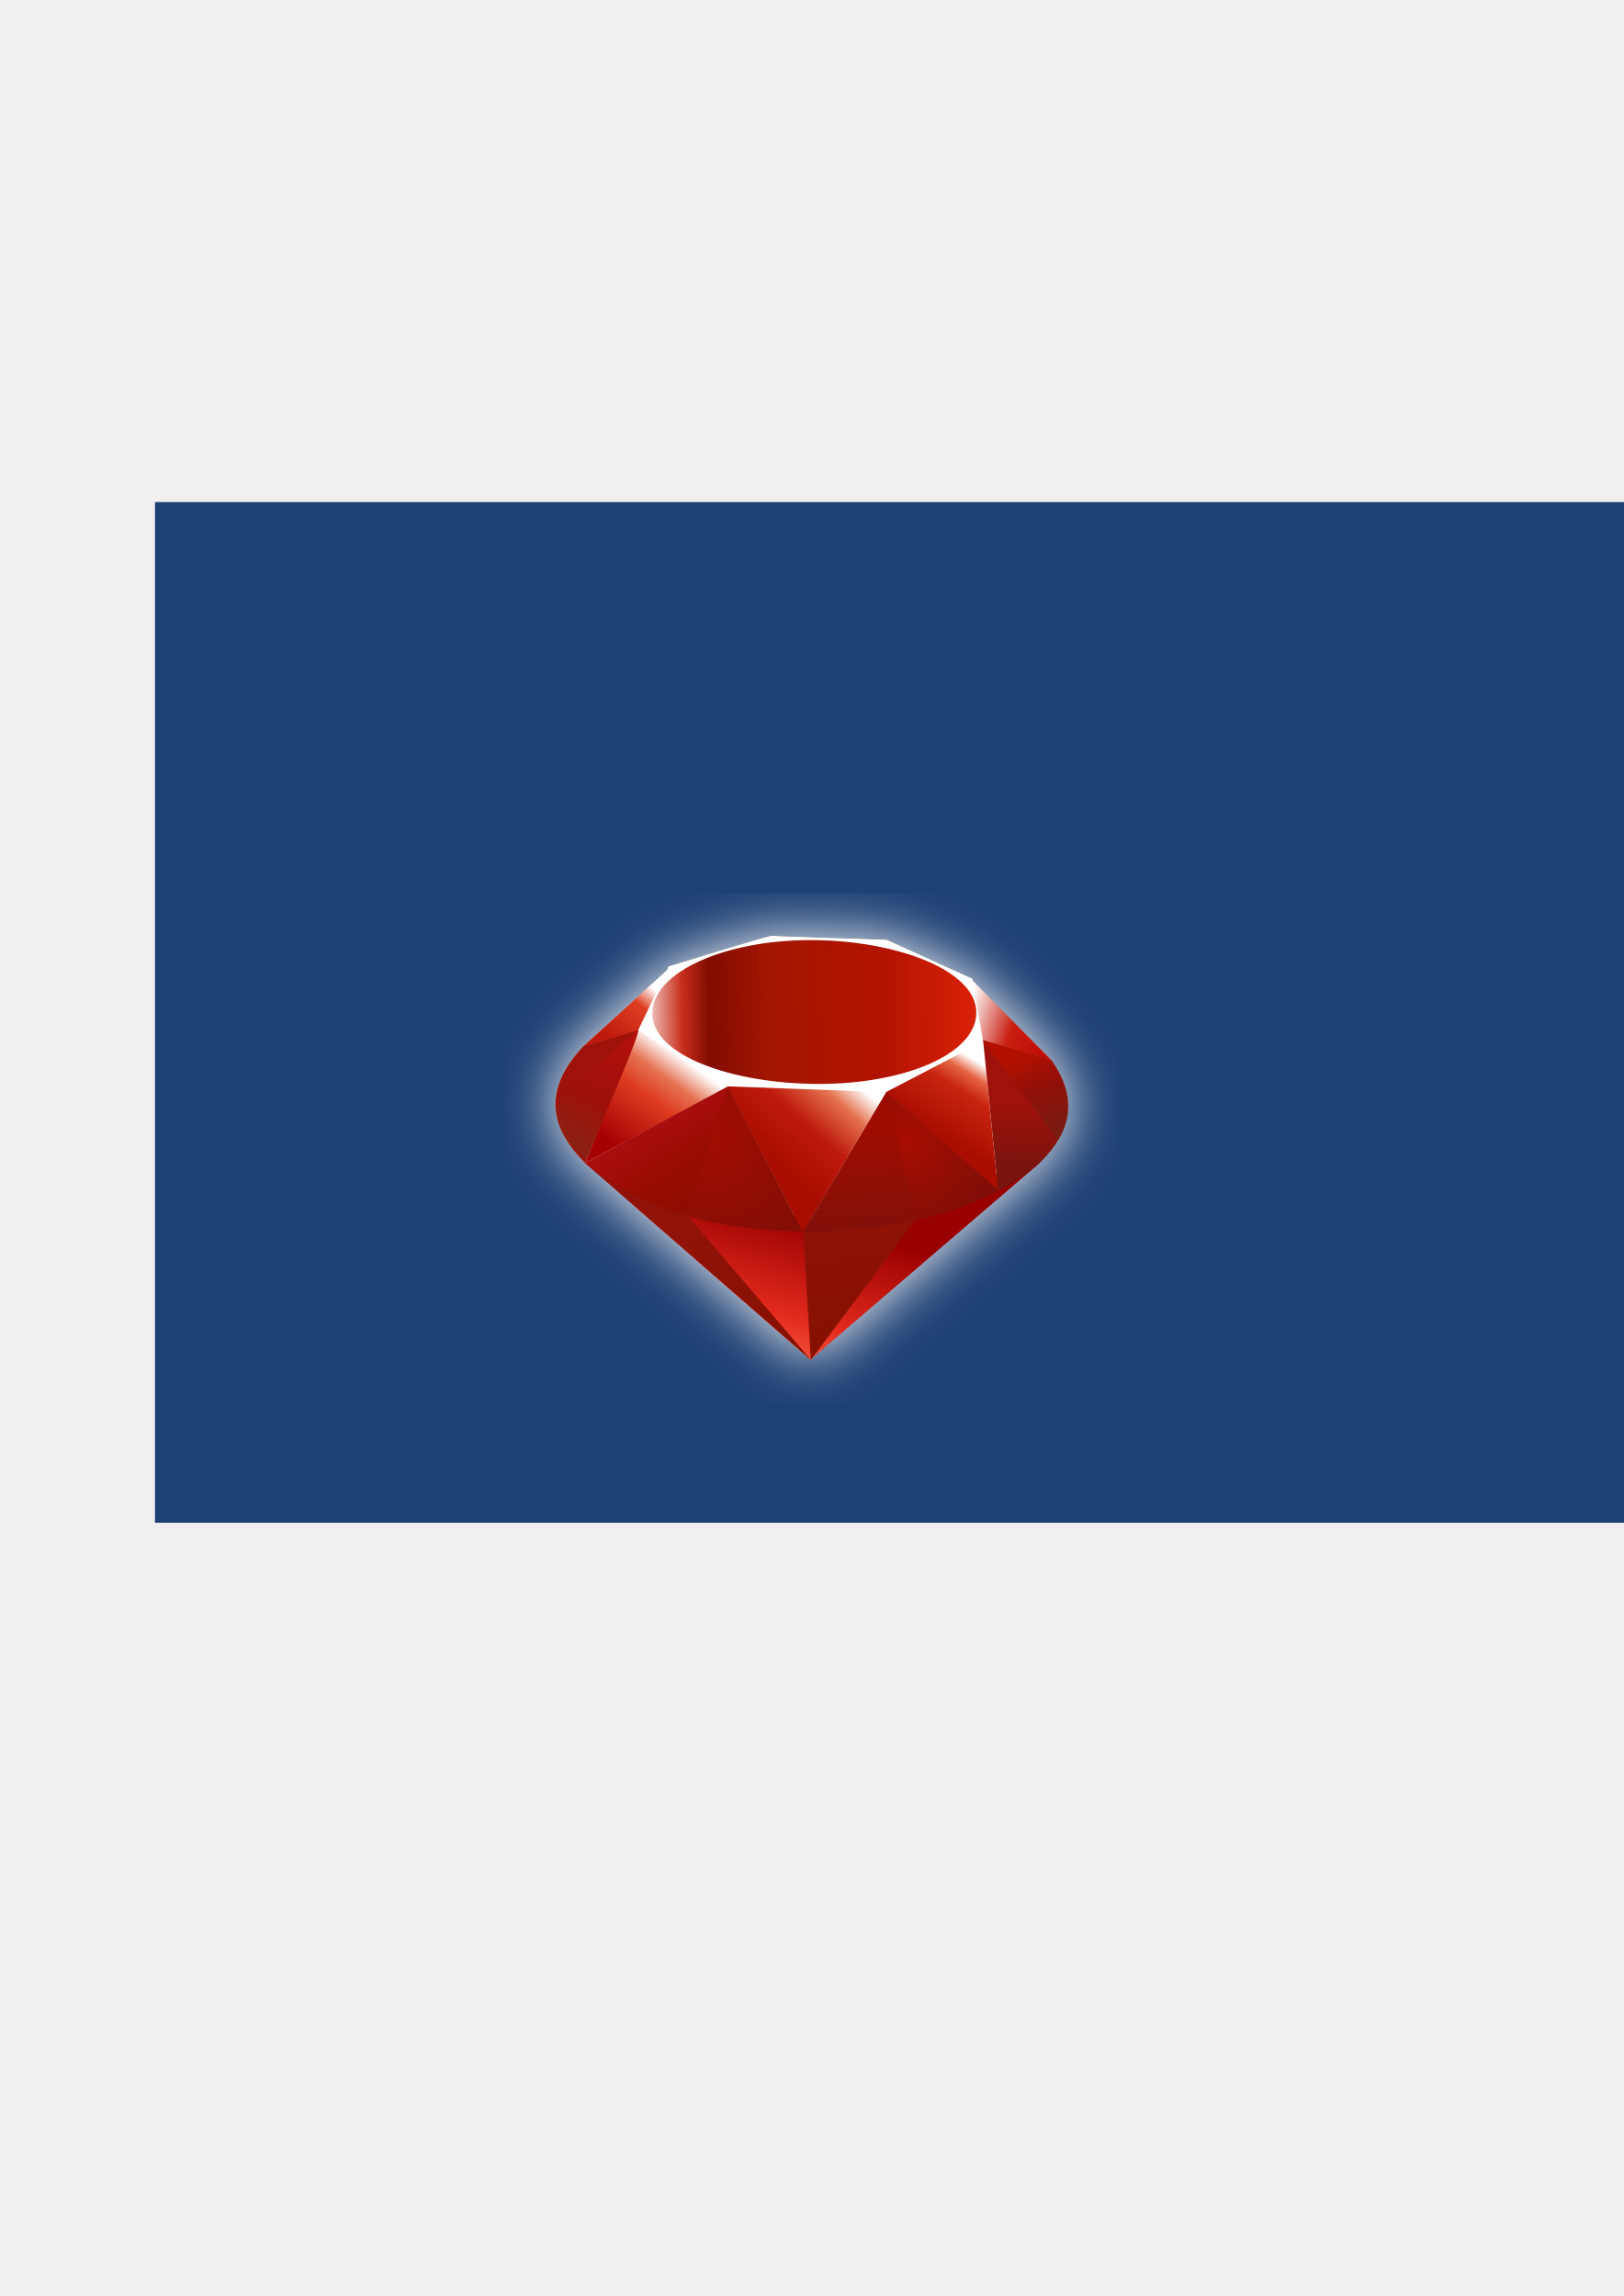
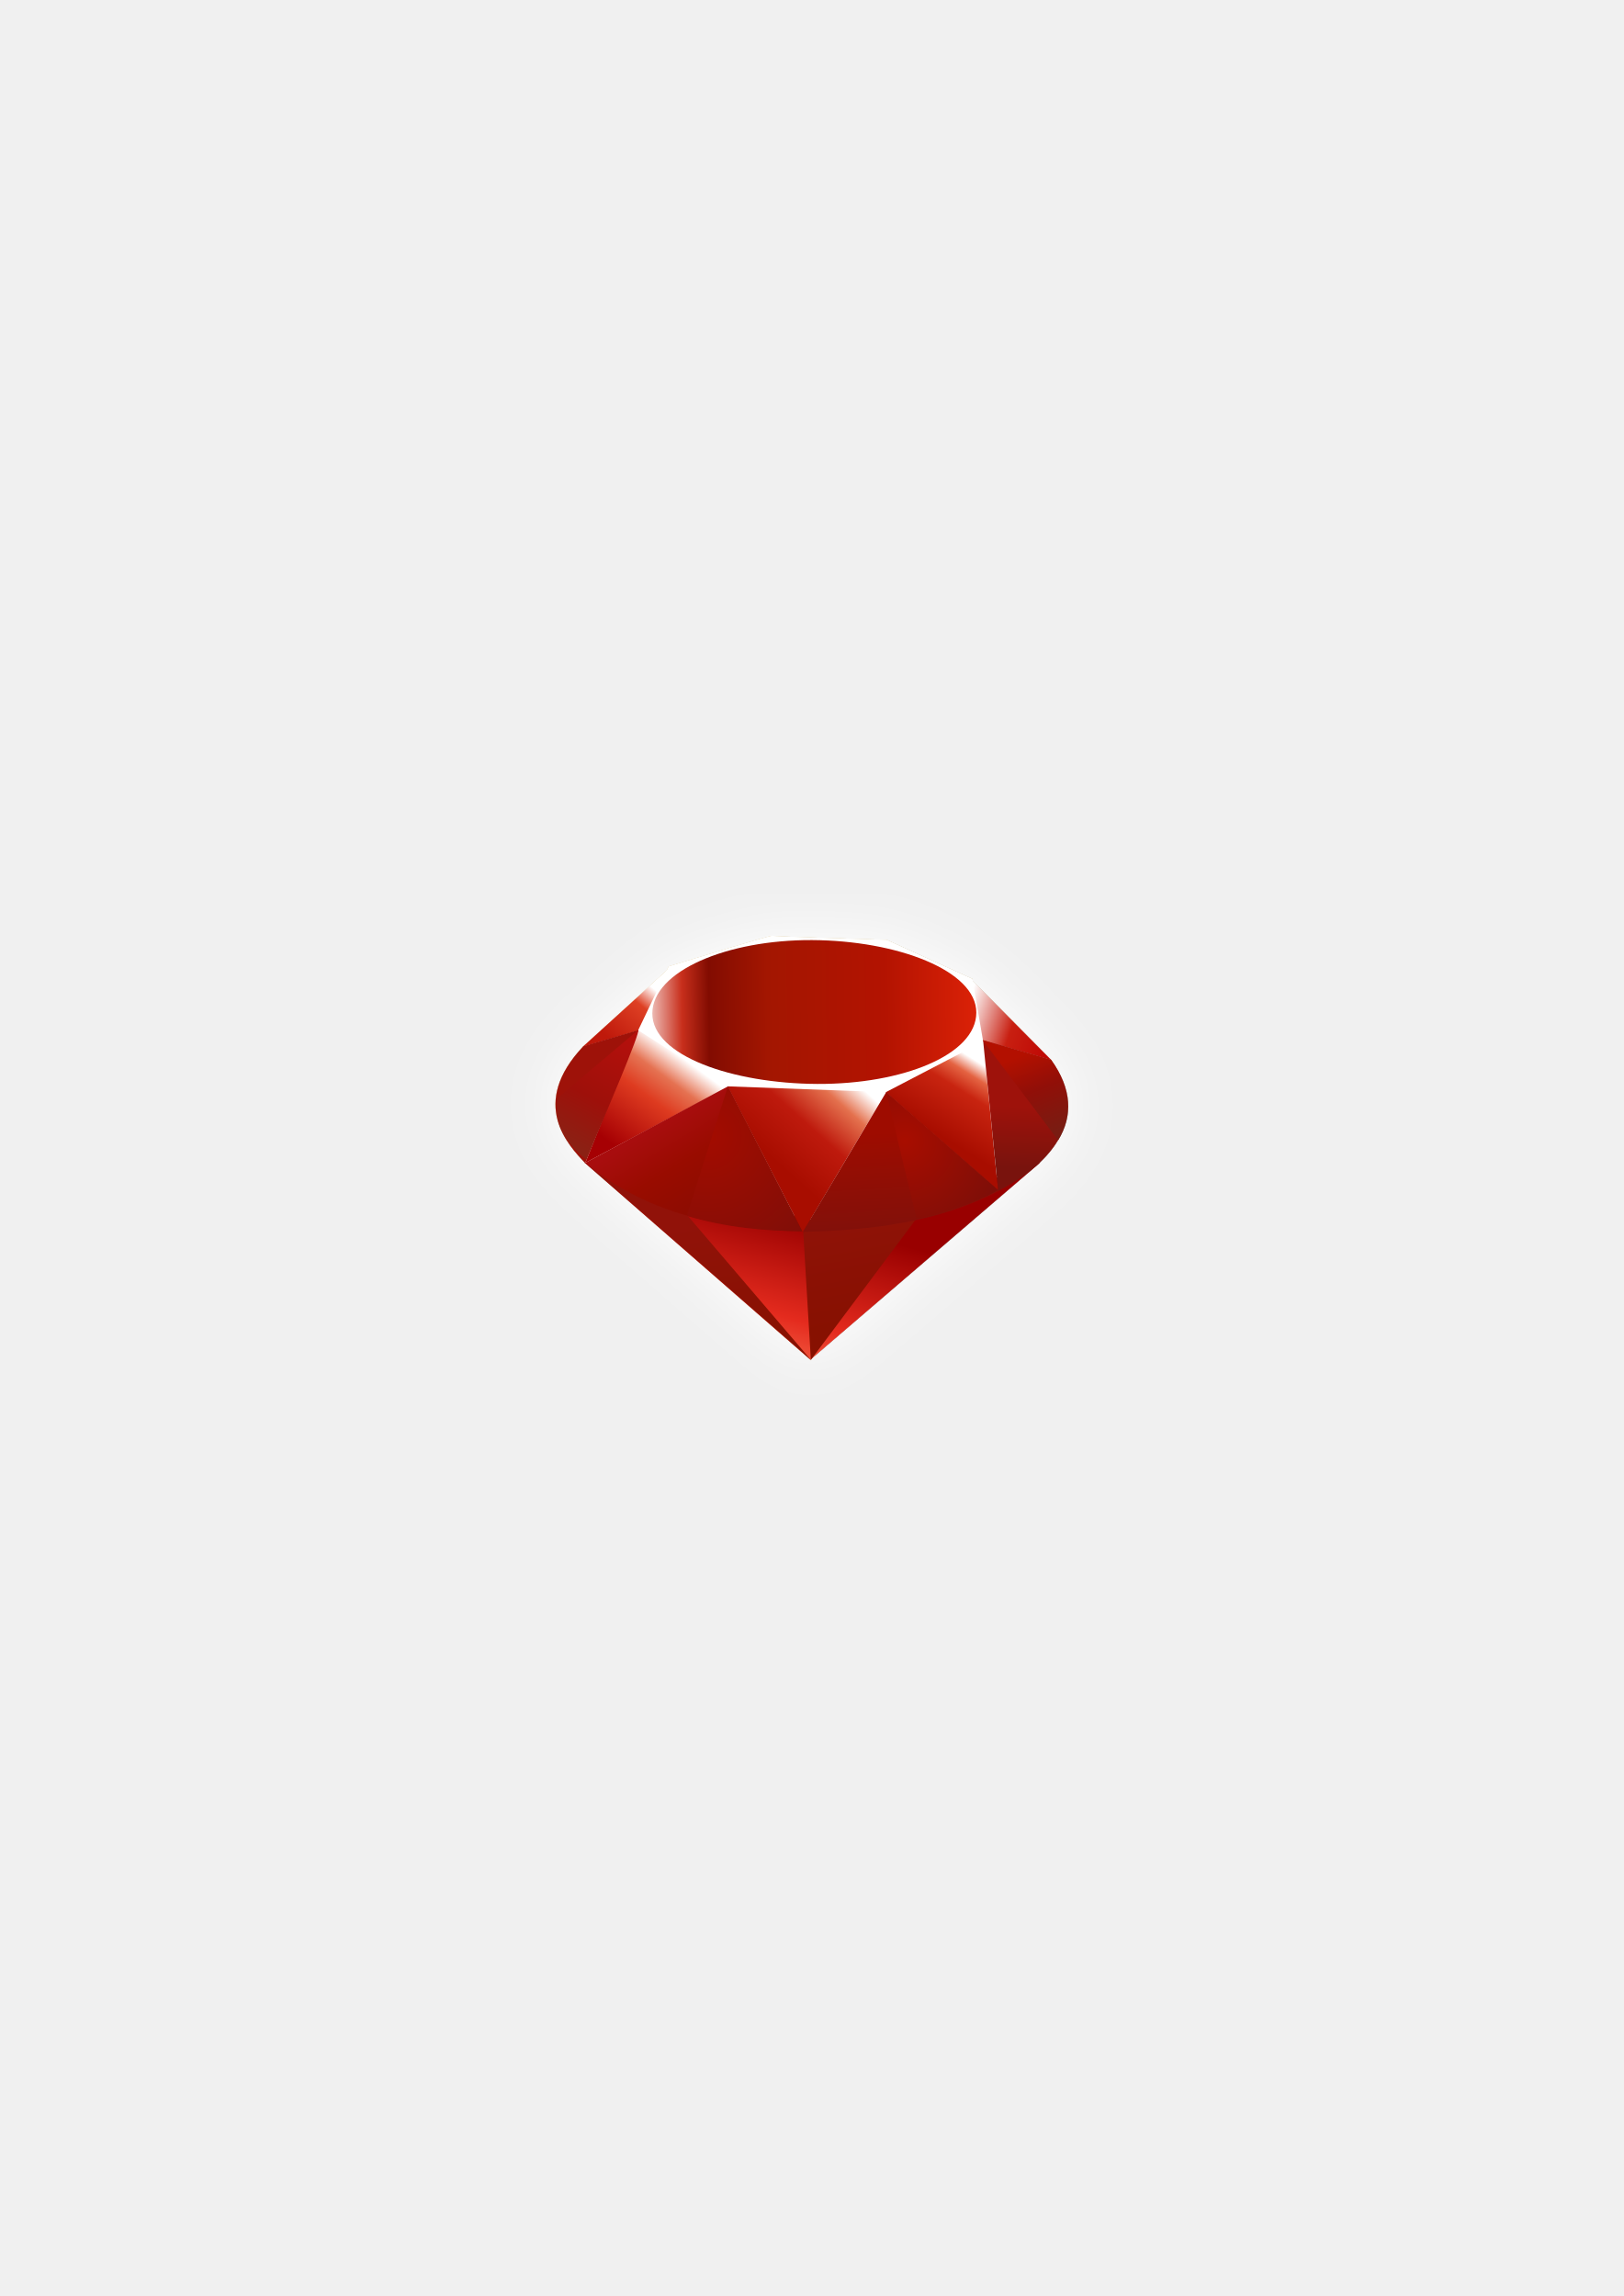
<svg xmlns="http://www.w3.org/2000/svg" xmlns:xlink="http://www.w3.org/1999/xlink" width="210mm" height="297mm" viewBox="0 0 210 297" version="1.1" id="svg8">
  <defs id="defs2">
    <linearGradient id="XMLID_17_-9" gradientUnits="userSpaceOnUse" x1="174.074" y1="215.549" x2="132.276" y2="141.753">
      <stop offset="0" style="stop-color:#FB7655" id="stop3272-4" />
      <stop offset="0" style="stop-color:#FB7655" id="stop3274-5" />
      <stop offset="0.41" style="stop-color:#E42B1E" id="stop3276-1" />
      <stop offset="0.99" style="stop-color:#990000" id="stop3278-0" />
      <stop offset="1" style="stop-color:#990000" id="stop3280-3" />
    </linearGradient>
    <linearGradient id="XMLID_18_-7" gradientUnits="userSpaceOnUse" x1="194.895" y1="153.558" x2="141.028" y2="117.409">
      <stop offset="0" style="stop-color:#871101" id="stop3285-8" />
      <stop offset="0" style="stop-color:#871101" id="stop3287-8" />
      <stop offset="0.99" style="stop-color:#911209" id="stop3289-6" />
      <stop offset="1" style="stop-color:#911209" id="stop3291-0" />
    </linearGradient>
    <linearGradient id="XMLID_19_-4" gradientUnits="userSpaceOnUse" x1="151.795" y1="217.785" x2="97.93" y2="181.638">
      <stop offset="0" style="stop-color:#871101" id="stop3296-6" />
      <stop offset="0" style="stop-color:#871101" id="stop3298-7" />
      <stop offset="0.99" style="stop-color:#911209" id="stop3300-6" />
      <stop offset="1" style="stop-color:#911209" id="stop3302-0" />
    </linearGradient>
    <linearGradient id="XMLID_20_-9" gradientUnits="userSpaceOnUse" x1="38.696" y1="127.391" x2="47.047" y2="181.661">
      <stop offset="0" style="stop-color:#FFFFFF" id="stop3307-7" />
      <stop offset="0" style="stop-color:#FFFFFF" id="stop3309-5" />
      <stop offset="0.23" style="stop-color:#E57252" id="stop3311-9" />
      <stop offset="0.46" style="stop-color:#DE3B20" id="stop3313-7" />
      <stop offset="0.99" style="stop-color:#A60003" id="stop3315-8" />
      <stop offset="1" style="stop-color:#A60003" id="stop3317-5" />
    </linearGradient>
    <linearGradient id="XMLID_21_-3" gradientUnits="userSpaceOnUse" x1="96.133" y1="76.715" x2="99.21" y2="132.102">
      <stop offset="0" style="stop-color:#FFFFFF" id="stop3322-3" />
      <stop offset="0" style="stop-color:#FFFFFF" id="stop3324-8" />
      <stop offset="0.23" style="stop-color:#E4714E" id="stop3326-3" />
      <stop offset="0.56" style="stop-color:#BE1A0D" id="stop3328-7" />
      <stop offset="0.99" style="stop-color:#A80D00" id="stop3330-9" />
      <stop offset="1" style="stop-color:#A80D00" id="stop3332-3" />
    </linearGradient>
    <linearGradient id="XMLID_22_-7" gradientUnits="userSpaceOnUse" x1="147.103" y1="25.521" x2="156.314" y2="65.216">
      <stop offset="0" style="stop-color:#FFFFFF" id="stop3337-8" />
      <stop offset="0" style="stop-color:#FFFFFF" id="stop3339-7" />
      <stop offset="0.18" style="stop-color:#E46342" id="stop3341-4" />
      <stop offset="0.4" style="stop-color:#C82410" id="stop3343-1" />
      <stop offset="0.99" style="stop-color:#A80D00" id="stop3345-9" />
      <stop offset="1" style="stop-color:#A80D00" id="stop3347-0" />
    </linearGradient>
    <linearGradient id="XMLID_23_-9" gradientUnits="userSpaceOnUse" x1="118.976" y1="11.541" x2="158.669" y2="-8.305">
      <stop offset="0" style="stop-color:#FFFFFF" id="stop3352-8" />
      <stop offset="0" style="stop-color:#FFFFFF" id="stop3354-8" />
      <stop offset="0.54" style="stop-color:#C81F11" id="stop3356-5" />
      <stop offset="0.99" style="stop-color:#BF0905" id="stop3358-8" />
      <stop offset="1" style="stop-color:#BF0905" id="stop3360-4" />
    </linearGradient>
    <linearGradient id="XMLID_24_-3" gradientUnits="userSpaceOnUse" x1="3.903" y1="113.555" x2="7.17" y2="146.263">
      <stop offset="0" style="stop-color:#FFFFFF" id="stop3365-7" />
      <stop offset="0" style="stop-color:#FFFFFF" id="stop3367-1" />
      <stop offset="0.31" style="stop-color:#DE4024" id="stop3369-3" />
      <stop offset="0.99" style="stop-color:#BF190B" id="stop3371-8" />
      <stop offset="1" style="stop-color:#BF190B" id="stop3373-0" />
    </linearGradient>
    <linearGradient id="XMLID_25_-9" gradientUnits="userSpaceOnUse" x1="-18.556" y1="155.105" x2="135.015" y2="-2.809">
      <stop offset="0" style="stop-color:#BD0012" id="stop3380-7" />
      <stop offset="0" style="stop-color:#BD0012" id="stop3382-9" />
      <stop offset="0.07" style="stop-color:#FFFFFF" id="stop3384-9" />
      <stop offset="0.17" style="stop-color:#FFFFFF" id="stop3386-3" />
      <stop offset="0.27" style="stop-color:#C82F1C" id="stop3388-2" />
      <stop offset="0.33" style="stop-color:#820C01" id="stop3390-4" />
      <stop offset="0.46" style="stop-color:#A31601" id="stop3392-3" />
      <stop offset="0.72" style="stop-color:#B31301" id="stop3394-7" />
      <stop offset="0.99" style="stop-color:#E82609" id="stop3396-1" />
      <stop offset="1" style="stop-color:#E82609" id="stop3398-2" />
    </linearGradient>
    <linearGradient id="XMLID_26_-2" gradientUnits="userSpaceOnUse" x1="99.075" y1="171.033" x2="52.818" y2="159.617">
      <stop offset="0" style="stop-color:#8C0C01" id="stop3403-0" />
      <stop offset="0" style="stop-color:#8C0C01" id="stop3405-2" />
      <stop offset="0.54" style="stop-color:#990C00" id="stop3407-1" />
      <stop offset="0.99" style="stop-color:#A80D0E" id="stop3409-7" />
      <stop offset="1" style="stop-color:#A80D0E" id="stop3411-5" />
    </linearGradient>
    <linearGradient id="XMLID_27_-1" gradientUnits="userSpaceOnUse" x1="178.526" y1="115.515" x2="137.433" y2="78.684">
      <stop offset="0" style="stop-color:#7E110B" id="stop3416-7" />
      <stop offset="0" style="stop-color:#7E110B" id="stop3418-4" />
      <stop offset="0.99" style="stop-color:#9E0C00" id="stop3420-1" />
      <stop offset="1" style="stop-color:#9E0C00" id="stop3422-7" />
    </linearGradient>
    <linearGradient id="XMLID_28_-1" gradientUnits="userSpaceOnUse" x1="193.624" y1="47.937" x2="173.154" y2="26.054">
      <stop offset="0" style="stop-color:#79130D" id="stop3427-1" />
      <stop offset="0" style="stop-color:#79130D" id="stop3429-1" />
      <stop offset="0.99" style="stop-color:#9E120B" id="stop3431-7" />
      <stop offset="1" style="stop-color:#9E120B" id="stop3433-0" />
    </linearGradient>
    <radialGradient id="XMLID_29_-4" cx="143.832" cy="79.388" r="50.358" gradientUnits="userSpaceOnUse">
      <stop offset="0" style="stop-color:#A80D00" id="stop3440-0" />
      <stop offset="0" style="stop-color:#A80D00" id="stop3442-8" />
      <stop offset="0.99" style="stop-color:#7E0E08" id="stop3444-5" />
      <stop offset="1" style="stop-color:#7E0E08" id="stop3446-1" />
    </radialGradient>
    <radialGradient id="XMLID_30_-6" cx="74.092" cy="145.751" r="66.944" gradientUnits="userSpaceOnUse">
      <stop offset="0" style="stop-color:#A30C00" id="stop3451-6" />
      <stop offset="0" style="stop-color:#A30C00" id="stop3453-2" />
      <stop offset="0.99" style="stop-color:#800E08" id="stop3455-1" />
      <stop offset="1" style="stop-color:#800E08" id="stop3457-9" />
    </radialGradient>
    <linearGradient id="XMLID_31_-6" gradientUnits="userSpaceOnUse" x1="26.67" y1="197.336" x2="9.989" y2="140.742">
      <stop offset="0" style="stop-color:#8B2114" id="stop3462-4" />
      <stop offset="0" style="stop-color:#8B2114" id="stop3464-8" />
      <stop offset="0.43" style="stop-color:#9E100A" id="stop3466-0" />
      <stop offset="0.99" style="stop-color:#B3100C" id="stop3468-8" />
      <stop offset="1" style="stop-color:#B3100C" id="stop3470-1" />
    </linearGradient>
    <linearGradient id="XMLID_32_-0" gradientUnits="userSpaceOnUse" x1="154.641" y1="9.798" x2="192.039" y2="26.306">
      <stop offset="0" style="stop-color:#B31000" id="stop3475-2" />
      <stop offset="0" style="stop-color:#B31000" id="stop3477-2" />
      <stop offset="0.44" style="stop-color:#910F08" id="stop3479-9" />
      <stop offset="0.99" style="stop-color:#791C12" id="stop3481-7" />
      <stop offset="1" style="stop-color:#791C12" id="stop3483-5" />
    </linearGradient>
    <linearGradient y2="141.753" x2="132.276" y1="215.549" x1="174.074" gradientUnits="userSpaceOnUse" id="linearGradient3448" xlink:href="#XMLID_17_-9" />
    <linearGradient xlink:href="#XMLID_18_-7" id="linearGradient1281" gradientUnits="userSpaceOnUse" x1="194.895" y1="153.558" x2="141.028" y2="117.409" />
    <linearGradient xlink:href="#XMLID_19_-4" id="linearGradient1283" gradientUnits="userSpaceOnUse" x1="151.795" y1="217.785" x2="97.93" y2="181.638" />
    <linearGradient xlink:href="#XMLID_20_-9" id="linearGradient1285" gradientUnits="userSpaceOnUse" x1="38.696" y1="127.391" x2="47.047" y2="181.661" />
    <linearGradient xlink:href="#XMLID_21_-3" id="linearGradient1287" gradientUnits="userSpaceOnUse" x1="96.133" y1="76.715" x2="99.21" y2="132.102" />
    <linearGradient xlink:href="#XMLID_22_-7" id="linearGradient1289" gradientUnits="userSpaceOnUse" x1="147.103" y1="25.521" x2="156.314" y2="65.216" />
    <linearGradient xlink:href="#XMLID_23_-9" id="linearGradient1291" gradientUnits="userSpaceOnUse" x1="118.976" y1="11.541" x2="158.669" y2="-8.305" />
    <linearGradient xlink:href="#XMLID_24_-3" id="linearGradient1293" gradientUnits="userSpaceOnUse" x1="3.903" y1="113.555" x2="7.17" y2="146.263" />
    <linearGradient xlink:href="#XMLID_25_-9" id="linearGradient1295" gradientUnits="userSpaceOnUse" x1="-18.556" y1="155.105" x2="135.015" y2="-2.809" />
    <linearGradient xlink:href="#XMLID_26_-2" id="linearGradient1297" gradientUnits="userSpaceOnUse" x1="99.075" y1="171.033" x2="52.818" y2="159.617" />
    <linearGradient xlink:href="#XMLID_27_-1" id="linearGradient1299" gradientUnits="userSpaceOnUse" x1="178.526" y1="115.515" x2="137.433" y2="78.684" />
    <linearGradient xlink:href="#XMLID_28_-1" id="linearGradient1301" gradientUnits="userSpaceOnUse" x1="193.624" y1="47.937" x2="173.154" y2="26.054" />
    <radialGradient xlink:href="#XMLID_29_-4" id="radialGradient1303" gradientUnits="userSpaceOnUse" cx="143.832" cy="79.388" r="50.358" />
    <radialGradient xlink:href="#XMLID_30_-6" id="radialGradient1305" gradientUnits="userSpaceOnUse" cx="74.092" cy="145.751" r="66.944" />
    <linearGradient xlink:href="#XMLID_31_-6" id="linearGradient1307" gradientUnits="userSpaceOnUse" x1="26.67" y1="197.336" x2="9.989" y2="140.742" />
    <linearGradient xlink:href="#XMLID_32_-0" id="linearGradient1309" gradientUnits="userSpaceOnUse" x1="154.641" y1="9.798" x2="192.039" y2="26.306" />
    <filter style="color-interpolation-filters:sRGB;" id="filter1366">
      <feColorMatrix values="0 0 0 0 0 0 0 0 0 0 0 0 0 0 0 0.21 0.72 0.07 0 0 " result="result1" id="feColorMatrix1338" />
      <feColorMatrix values="1 0 0 0 0 0 1 0 0 0 0 0 1 0 0 0 0 0 2 0 " result="result9" id="feColorMatrix1340" />
      <feComposite in2="result9" in="SourceGraphic" operator="in" result="result4" id="feComposite1342" />
      <feFlood result="result2" flood-color="rgb(0,0,0)" id="feFlood1344" />
      <feComposite in2="result9" operator="in" result="result10" id="feComposite1346" />
      <feComposite in2="result4" operator="atop" id="feComposite1348" />
      <feGaussianBlur stdDeviation="3" result="result8" id="feGaussianBlur1350" />
      <feOffset dx="3" dy="3" result="result3" in="result8" id="feOffset1352" />
      <feFlood flood-opacity="1" flood-color="rgb(219,173,62)" result="result5" id="feFlood1354" />
      <feMerge result="result6" id="feMerge1362">
        <feMergeNode in="result5" id="feMergeNode1356" />
        <feMergeNode in="result3" id="feMergeNode1358" />
        <feMergeNode in="result4" id="feMergeNode1360" />
      </feMerge>
      <feComposite in2="SourceGraphic" operator="in" result="fbSourceGraphic" id="feComposite1364" />
      <feColorMatrix result="fbSourceGraphicAlpha" in="fbSourceGraphic" values="0 0 0 -1 0 0 0 0 -1 0 0 0 0 -1 0 0 0 0 1 0" id="feColorMatrix1380" />
      <feFlood id="feFlood1382" flood-opacity="1" flood-color="rgb(255,255,255)" result="flood" in="fbSourceGraphic" />
      <feComposite in2="fbSourceGraphic" id="feComposite1384" in="flood" operator="in" result="composite1" />
      <feGaussianBlur id="feGaussianBlur1386" in="composite1" stdDeviation="13.814" result="blur" />
      <feOffset id="feOffset1388" dx="0" dy="0" result="offset" />
      <feComposite in2="offset" id="feComposite1390" in="fbSourceGraphic" operator="over" result="composite2" />
    </filter>
  </defs>
+   <g id="layer2" />
  <g id="layer1">
-     <rect style="fill:#1e4175;stroke-width:0.265" id="rect1189" width="196.443" height="132.031" x="20.045" y="64.946" />
-     <g style="overflow:visible" id="g1187" transform="matrix(0.2645833,0,0,0.2645833,81.76594,101.0821)">
-       <path id="polygon1211" style="clip-rule:evenodd;fill:#ffffff;fill-opacity:1;fill-rule:evenodd;filter:url(#filter1366)" d="m 68.563,75.506 c -1.004,-0.325 -34.64,10.035 -50.713,14.949 l -0.922,1.926 -40.791,37.068 -0.035,0.01 c -0.039,0.041 -0.072,0.082 -0.111,0.123 l -0.129,0.117 0.031,-0.01 c -26.012,27.719 -7.62,47.668 0.742,56.523 l -0.145,-0.037 110.598,96.541 0.057,-0.049 0.305,0.268 -0.113,-0.133 0.625,-0.834 111.537,-95.709 -0.268,0.09 c 3.512,-3.316 6.598,-6.978 8.939,-10.971 l 0.025,0.033 c 7.413,-11.993 6.647,-25.284 -3.371,-39.227 l 0.012,0.004 -0.027,-0.027 -38.369,-38.721 -0.154,-0.893 -41.883,-19.07 c -18.533,-0.671 -54.836,-1.633 -55.84,-1.973 z m 18.748,207.02 0.016,0.268 -0.139,-0.162 z" />
-       <g id="g1209" transform="rotate(45,22.20174,114.7571)">
-         <polygon style="fill:url(#linearGradient3448);fill-rule:evenodd" clip-rule="evenodd" points="186.849,187.641 198.13,39.95 153.5,130.41 40.38,197.58 " id="polygon3282" />
-         <polygon style="fill:url(#linearGradient1281);fill-rule:evenodd" clip-rule="evenodd" points="187.089,187.54 174.5,100.65 140.209,145.93 " id="polygon3293" />
-         <polygon style="fill:url(#linearGradient1283);fill-rule:evenodd" clip-rule="evenodd" points="187.259,187.54 95.03,180.3 40.87,197.391 " id="polygon3304" />
-         <polygon style="fill:url(#linearGradient1285);fill-rule:evenodd" clip-rule="evenodd" points="41,197.41 64.04,121.93 13.34,132.771 " id="polygon3319" />
-         <polygon style="fill:url(#linearGradient1287);fill-rule:evenodd" clip-rule="evenodd" points="140.2,146.18 119,63.14 58.33,120.01 " id="polygon3334" />
-         <polygon style="fill:url(#linearGradient1289);fill-rule:evenodd" clip-rule="evenodd" points="193.32,64.31 135.97,17.47 120,69.1 " id="polygon3349" />
-         <polygon style="fill:url(#linearGradient1291);fill-rule:evenodd" clip-rule="evenodd" points="166.5,0.77 132.77,19.41 111.49,0.52 " id="polygon3362" />
-         <polygon style="fill:url(#linearGradient1293);fill-rule:evenodd" clip-rule="evenodd" points="0,158.09 14.13,132.32 2.7,101.62 " id="polygon3375" />
-         <path style="fill:#ffffff;fill-rule:evenodd" clip-rule="evenodd" d="m 1.94,100.65 11.5,32.62 49.97,-11.211 57.05,-53.02 L 136.56,17.9 111.209,0 68.109,16.13 C 54.53,28.76 28.18,53.75 27.23,54.22 26.29,54.7 9.83,85.81 1.94,100.65 Z" id="path3377" />
-         <path style="fill:url(#linearGradient1295);fill-rule:evenodd" clip-rule="evenodd" d="m 42.32,42.05 c 29.43,-29.18 67.37,-46.42 81.93,-31.73 14.551,14.69 -0.88,50.39 -30.31,79.56 -29.43,29.17 -66.9,47.36 -81.45,32.67 -14.56,-14.68 0.4,-51.33 29.83,-80.5 z" id="path3400" />
-         <path style="fill:url(#linearGradient1297);fill-rule:evenodd" clip-rule="evenodd" d="m 41,197.38 22.86,-75.72 75.92,24.39 C 112.33,171.79 81.8,193.55 41,197.38 Z" id="path3413" />
-         <path style="fill:url(#linearGradient1299);fill-rule:evenodd" clip-rule="evenodd" d="m 120.56,68.89 19.49,77.2 C 162.98,121.98 183.56,96.06 193.639,64 Z" id="path3424" />
-         <path style="fill:url(#linearGradient1301);fill-rule:evenodd" clip-rule="evenodd" d="m 193.44,64.39 c 7.8,-23.54 9.6,-57.31 -27.181,-63.58 l -30.18,16.67 z" id="path3435" />
-         <path style="fill:#9e1209;fill-rule:evenodd" clip-rule="evenodd" d="m 0,157.75 c 1.08,38.851 29.11,39.43 41.05,39.771 L 13.47,133.11 Z" id="path3437" />
-         <path style="fill:url(#radialGradient1303);fill-rule:evenodd" clip-rule="evenodd" d="m 120.669,69.01 c 17.62,10.83 53.131,32.58 53.851,32.98 1.119,0.63 15.31,-23.93 18.53,-37.81 z" id="path3448" />
-         <path style="fill:url(#radialGradient1305);fill-rule:evenodd" clip-rule="evenodd" d="m 63.83,121.66 30.56,58.96 c 18.07,-9.8 32.22,-21.74 45.18,-34.53 z" id="path3459" />
-         <path style="fill:url(#linearGradient1307);fill-rule:evenodd" clip-rule="evenodd" d="m 13.35,133.19 -4.33,51.56 c 8.17,11.16 19.41,12.13 31.2,11.26 -8.53,-21.23 -25.57,-63.68 -26.87,-62.82 z" id="path3472" />
-         <path style="fill:url(#linearGradient1309);fill-rule:evenodd" clip-rule="evenodd" d="m 135.9,17.61 60.71,8.52 C 193.37,12.4 183.42,3.54 166.46,0.77 Z" id="path3485" />
+     <g id="g1016">
+       <g style="overflow:visible" id="g1187" transform="matrix(0.2645833,0,0,0.2645833,81.76594,101.0821)">
+         <path id="polygon1211" style="clip-rule:evenodd;fill:#ffffff;fill-opacity:1;fill-rule:evenodd;filter:url(#filter1366)" d="m 68.563,75.506 c -1.004,-0.325 -34.64,10.035 -50.713,14.949 l -0.922,1.926 -40.791,37.068 -0.035,0.01 c -0.039,0.041 -0.072,0.082 -0.111,0.123 l -0.129,0.117 0.031,-0.01 c -26.012,27.719 -7.62,47.668 0.742,56.523 l -0.145,-0.037 110.598,96.541 0.057,-0.049 0.305,0.268 -0.113,-0.133 0.625,-0.834 111.537,-95.709 -0.268,0.09 c 3.512,-3.316 6.598,-6.978 8.939,-10.971 l 0.025,0.033 c 7.413,-11.993 6.647,-25.284 -3.371,-39.227 l 0.012,0.004 -0.027,-0.027 -38.369,-38.721 -0.154,-0.893 -41.883,-19.07 c -18.533,-0.671 -54.836,-1.633 -55.84,-1.973 z m 18.748,207.02 0.016,0.268 -0.139,-0.162 z" />
+         <g id="g1209" transform="rotate(45,22.20174,114.7571)">
+           <polygon style="fill:url(#linearGradient3448);fill-rule:evenodd" clip-rule="evenodd" points="153.5,130.41 40.38,197.58 186.849,187.641 198.13,39.95 " id="polygon3282" />
+           <polygon style="fill:url(#linearGradient1281);fill-rule:evenodd" clip-rule="evenodd" points="140.209,145.93 187.089,187.54 174.5,100.65 " id="polygon3293" />
+           <polygon style="fill:url(#linearGradient1283);fill-rule:evenodd" clip-rule="evenodd" points="40.87,197.391 187.259,187.54 95.03,180.3 " id="polygon3304" />
+           <polygon style="fill:url(#linearGradient1285);fill-rule:evenodd" clip-rule="evenodd" points="13.34,132.771 41,197.41 64.04,121.93 " id="polygon3319" />
+           <polygon style="fill:url(#linearGradient1287);fill-rule:evenodd" clip-rule="evenodd" points="58.33,120.01 140.2,146.18 119,63.14 " id="polygon3334" />
+           <polygon style="fill:url(#linearGradient1289);fill-rule:evenodd" clip-rule="evenodd" points="120,69.1 193.32,64.31 135.97,17.47 " id="polygon3349" />
+           <polygon style="fill:url(#linearGradient1291);fill-rule:evenodd" clip-rule="evenodd" points="111.49,0.52 166.5,0.77 132.77,19.41 " id="polygon3362" />
+           <polygon style="fill:url(#linearGradient1293);fill-rule:evenodd" clip-rule="evenodd" points="2.7,101.62 0,158.09 14.13,132.32 " id="polygon3375" />
+           <path style="fill:#ffffff;fill-rule:evenodd" clip-rule="evenodd" d="m 1.94,100.65 11.5,32.62 49.97,-11.211 57.05,-53.02 L 136.56,17.9 111.209,0 68.109,16.13 C 54.53,28.76 28.18,53.75 27.23,54.22 26.29,54.7 9.83,85.81 1.94,100.65 Z" id="path3377" />
+           <path style="fill:url(#linearGradient1295);fill-rule:evenodd" clip-rule="evenodd" d="m 42.32,42.05 c 29.43,-29.18 67.37,-46.42 81.93,-31.73 14.551,14.69 -0.88,50.39 -30.31,79.56 -29.43,29.17 -66.9,47.36 -81.45,32.67 -14.56,-14.68 0.4,-51.33 29.83,-80.5 z" id="path3400" />
+           <path style="fill:url(#linearGradient1297);fill-rule:evenodd" clip-rule="evenodd" d="m 41,197.38 22.86,-75.72 75.92,24.39 C 112.33,171.79 81.8,193.55 41,197.38 Z" id="path3413" />
+           <path style="fill:url(#linearGradient1299);fill-rule:evenodd" clip-rule="evenodd" d="m 120.56,68.89 19.49,77.2 C 162.98,121.98 183.56,96.06 193.639,64 Z" id="path3424" />
+           <path style="fill:url(#linearGradient1301);fill-rule:evenodd" clip-rule="evenodd" d="m 193.44,64.39 c 7.8,-23.54 9.6,-57.31 -27.181,-63.58 l -30.18,16.67 z" id="path3435" />
+           <path style="fill:#9e1209;fill-rule:evenodd" clip-rule="evenodd" d="m 0,157.75 c 1.08,38.851 29.11,39.43 41.05,39.771 L 13.47,133.11 Z" id="path3437" />
+           <path style="fill:url(#radialGradient1303);fill-rule:evenodd" clip-rule="evenodd" d="m 120.669,69.01 c 17.62,10.83 53.131,32.58 53.851,32.98 1.119,0.63 15.31,-23.93 18.53,-37.81 z" id="path3448" />
+           <path style="fill:url(#radialGradient1305);fill-rule:evenodd" clip-rule="evenodd" d="m 63.83,121.66 30.56,58.96 c 18.07,-9.8 32.22,-21.74 45.18,-34.53 z" id="path3459" />
+           <path style="fill:url(#linearGradient1307);fill-rule:evenodd" clip-rule="evenodd" d="m 13.35,133.19 -4.33,51.56 c 8.17,11.16 19.41,12.13 31.2,11.26 -8.53,-21.23 -25.57,-63.68 -26.87,-62.82 z" id="path3472" />
+           <path style="fill:url(#linearGradient1309);fill-rule:evenodd" clip-rule="evenodd" d="m 135.9,17.61 60.71,8.52 C 193.37,12.4 183.42,3.54 166.46,0.77 Z" id="path3485" />
+         </g>
      </g>
    </g>
  </g>
</svg>
